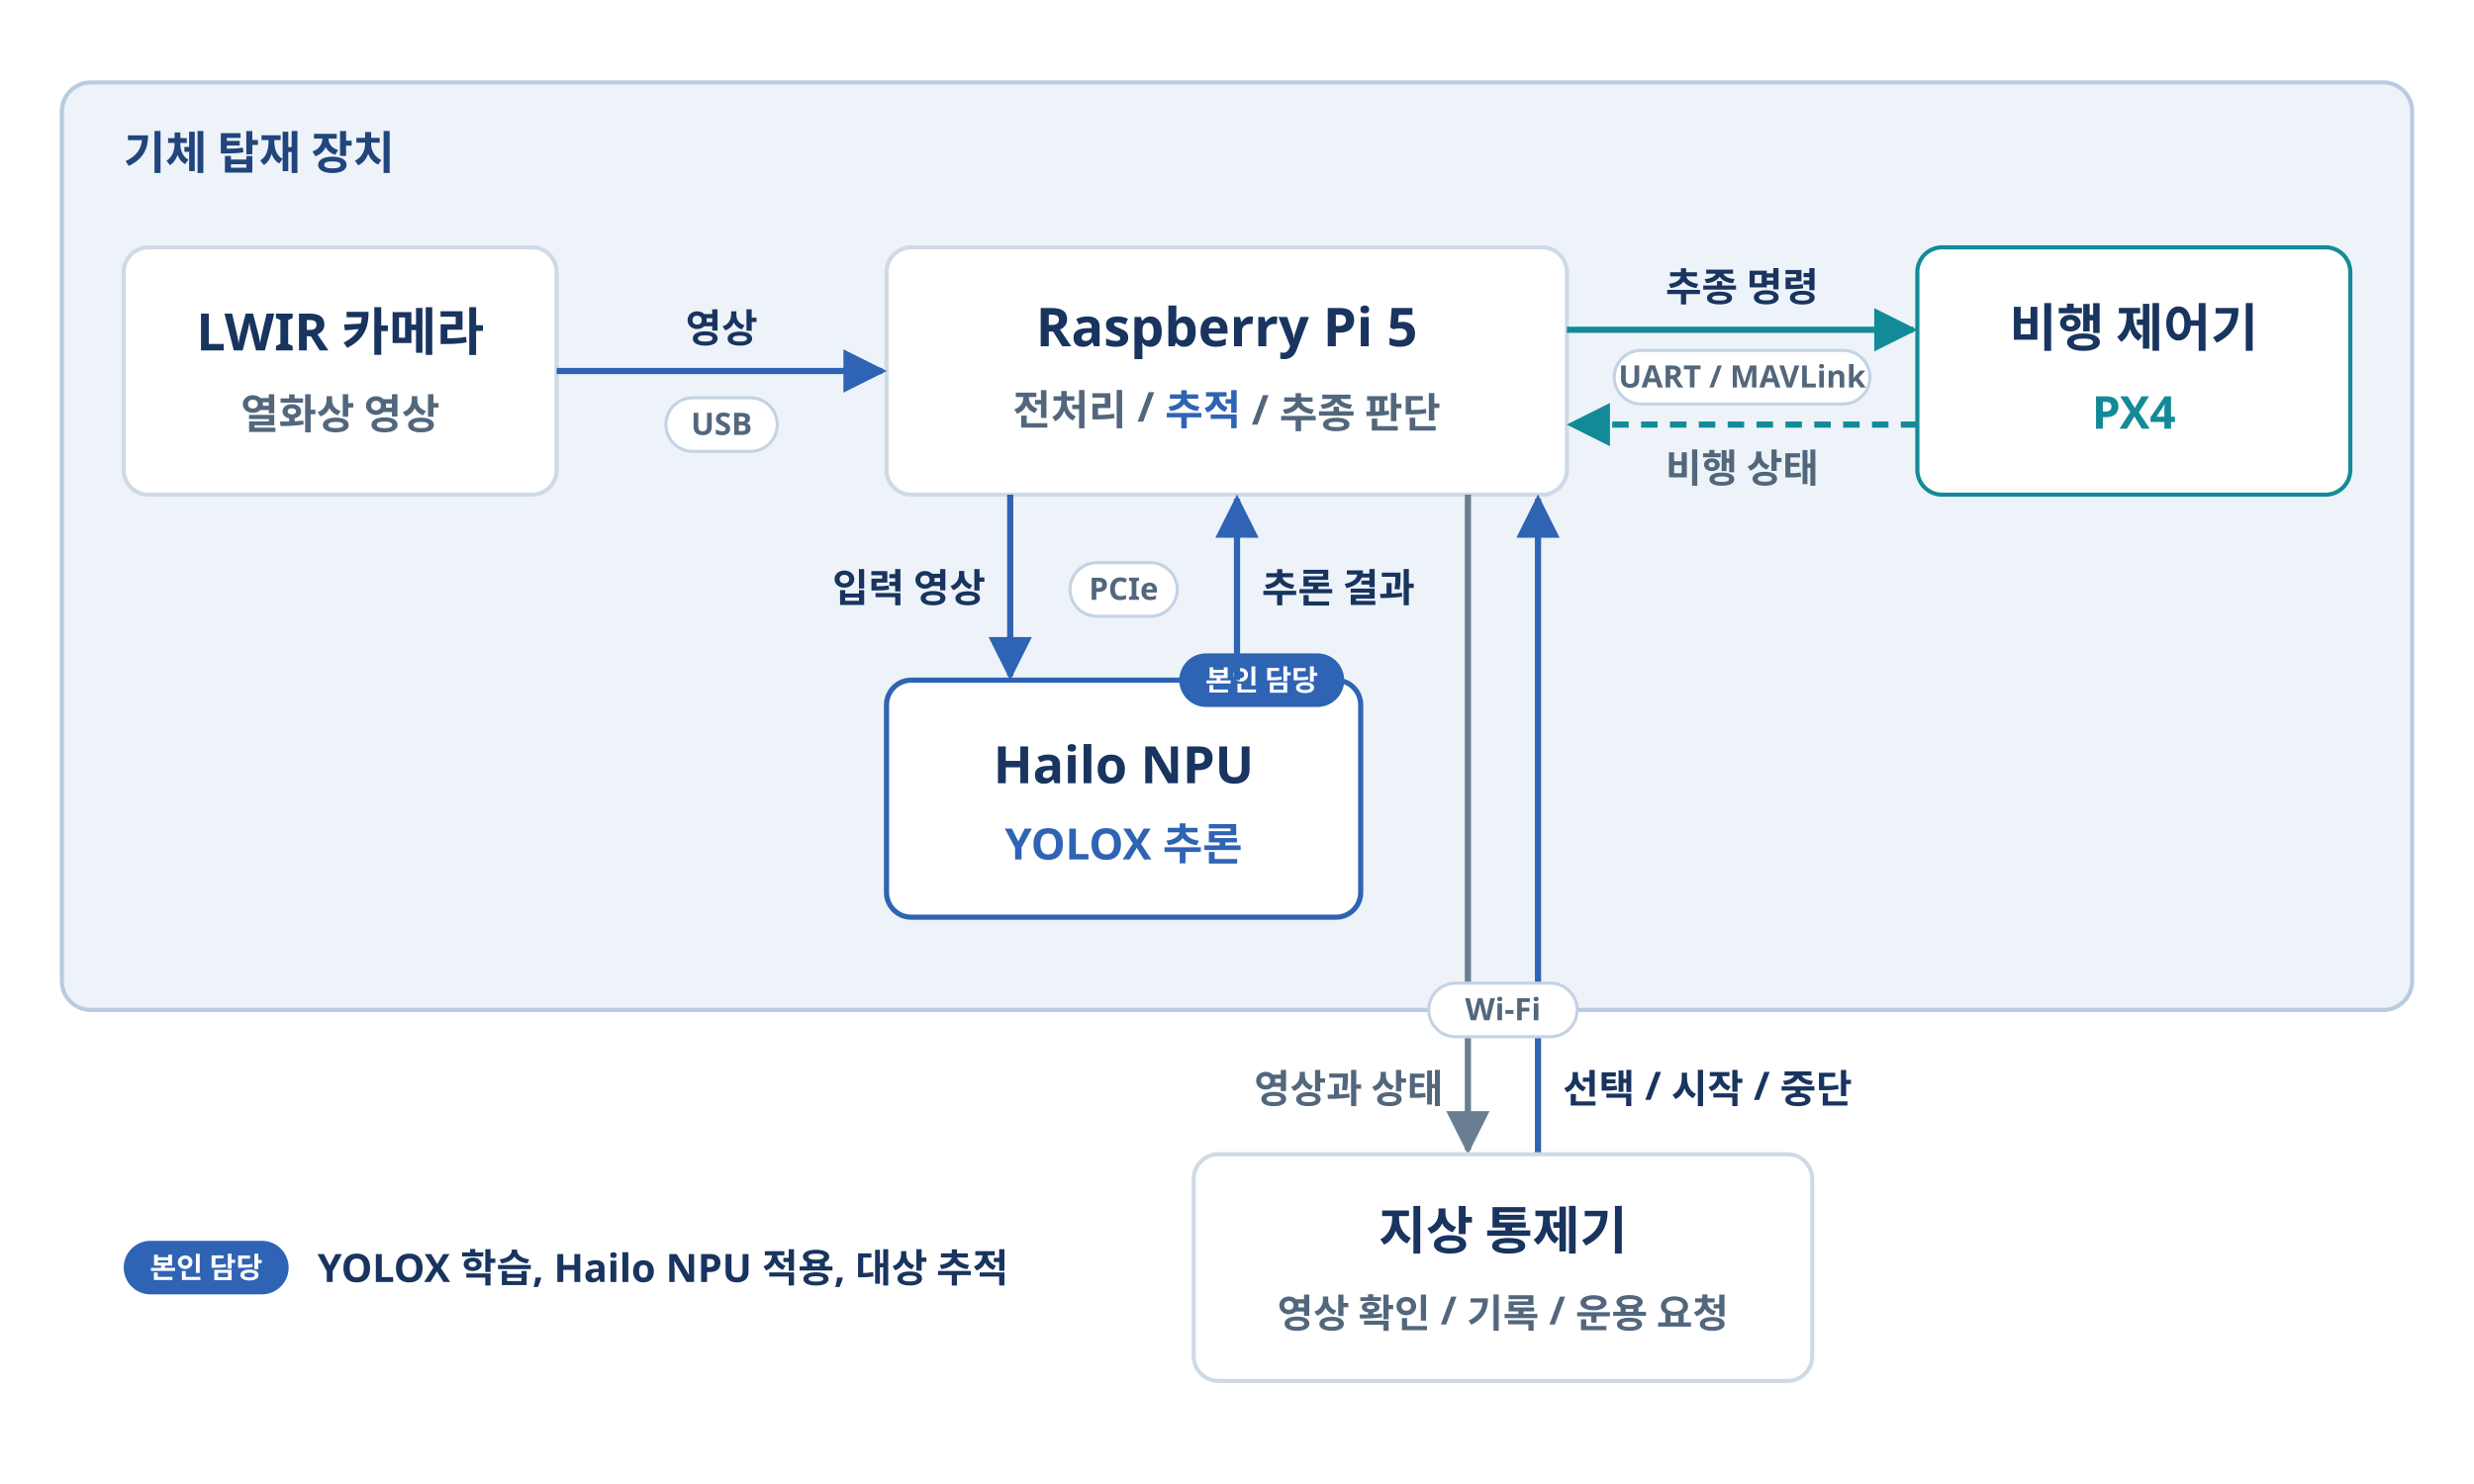
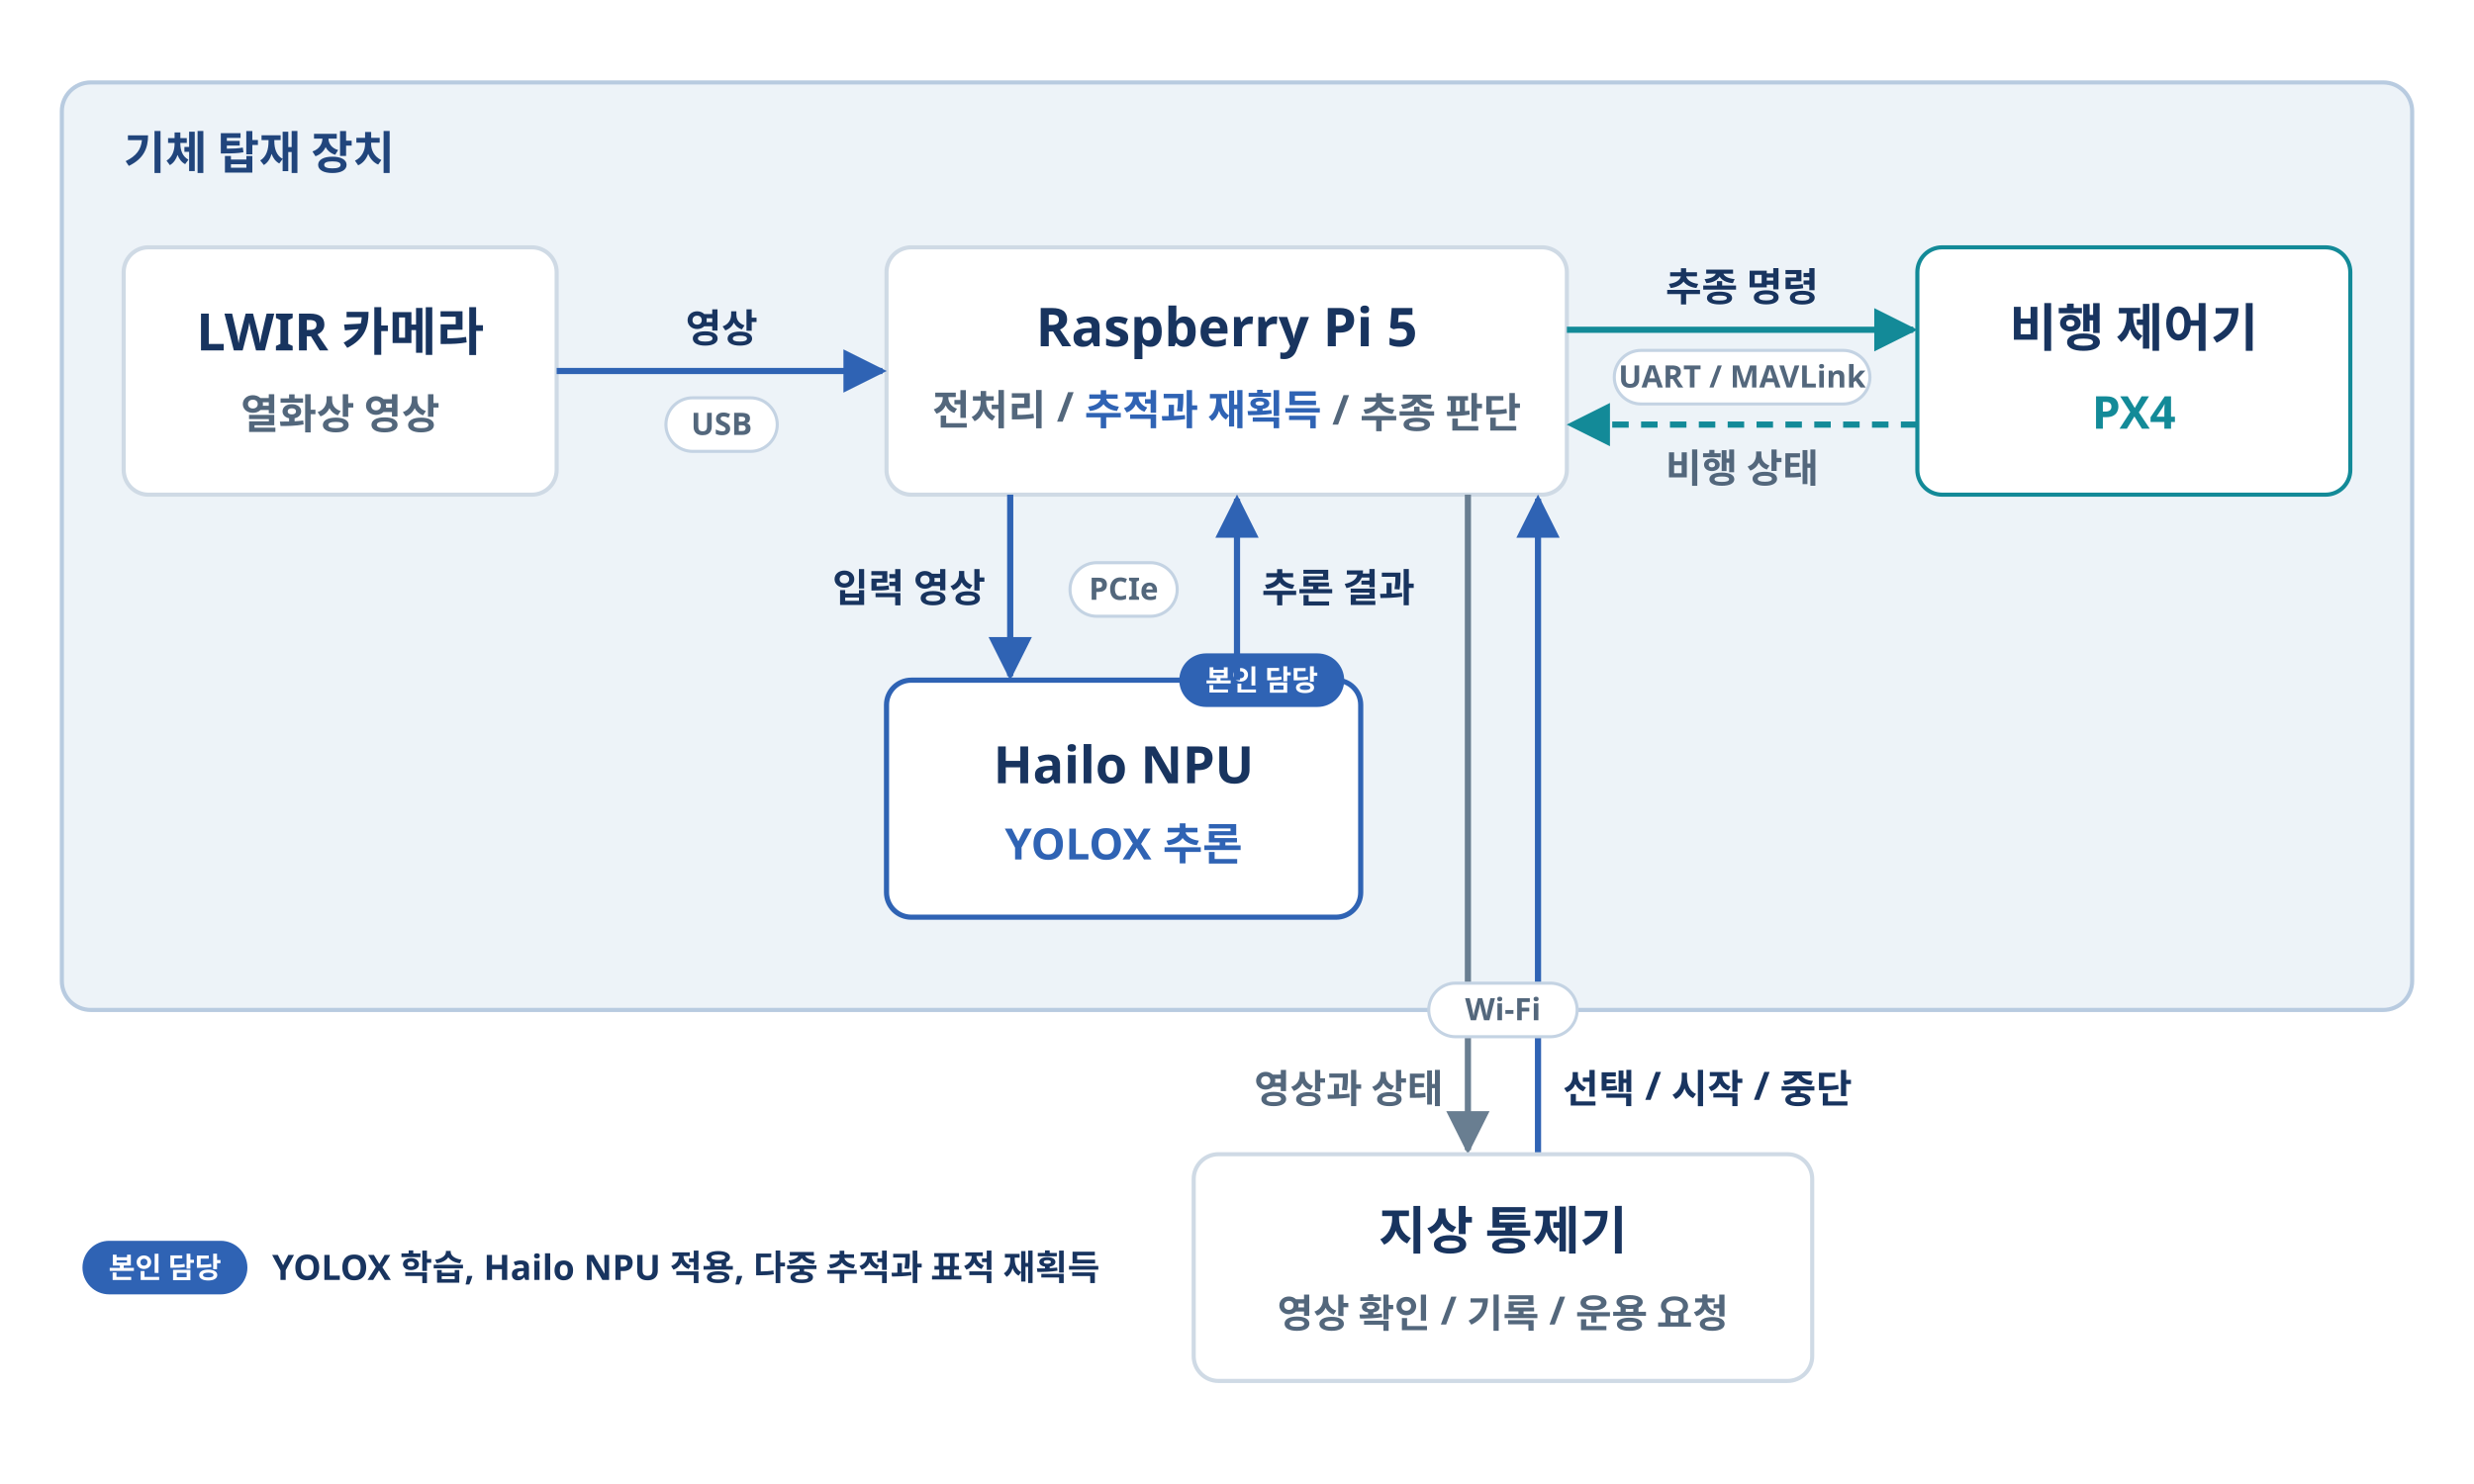
<svg xmlns="http://www.w3.org/2000/svg" width="1200" height="720" viewBox="0 0 1200 720" role="img" aria-labelledby="title desc">
  <defs>
    <marker id="blue" viewBox="0 0 10 10" refX="9" refY="5" markerWidth="7" markerHeight="7" orient="auto">
      <path d="M0 0 10 5 0 10Z" fill="#2f63b4" />
    </marker>
    <marker id="teal" viewBox="0 0 10 10" refX="9" refY="5" markerWidth="7" markerHeight="7" orient="auto">
      <path d="M0 0 10 5 0 10Z" fill="#138a98" />
    </marker>
    <marker id="gray" viewBox="0 0 10 10" refX="9" refY="5" markerWidth="7" markerHeight="7" orient="auto">
      <path d="M0 0 10 5 0 10Z" fill="#697e91" />
    </marker>
  </defs>
  <style>text{font-family:Pretendard,"Noto Sans KR","Malgun Gothic",sans-serif;font-weight:650}.pill{fill:#fff;stroke:#c4d3e3;stroke-width:1.5}.pill-text{font-size:15px;fill:#53677c;font-weight:700}.label{font-size:19px;fill:#18345f}.sub{font-size:20px;fill:#53677c}</style>
  <rect width="1200" height="720" fill="#fff" />
  <rect x="30" y="40" width="1140" height="450" rx="14" fill="#edf3f8" stroke="#b8cbe0" stroke-width="2" />
  <text x="60" y="82" font-size="22" fill="#21457c">기체 탑재 장치</text>
  <rect x="60" y="120" width="210" height="120" rx="12" fill="#fff" stroke="#cfdae5" stroke-width="2" />
  <text x="165" y="170" text-anchor="middle" font-size="25" fill="#18345f">LWIR 카메라</text>
  <text x="165" y="208" text-anchor="middle" class="sub">열화상 영상</text>
  <rect x="430" y="120" width="330" height="120" rx="12" fill="#fff" stroke="#cfdae5" stroke-width="2" />
  <text x="595" y="168" text-anchor="middle" font-size="26" fill="#18345f">Raspberry Pi 5</text>
-   <text x="595" y="206" text-anchor="middle" class="sub">전처리 / <tspan fill="#2f63b4" font-weight="800">추적</tspan> / 추종 판단</text>
+   <text x="595" y="206" text-anchor="middle" class="sub">전처리 / <tspan fill="#2f63b4" font-weight="800">추적과 재획득</tspan> / 추종 판단</text>
  <rect x="930" y="120" width="210" height="120" rx="12" fill="#fff" stroke="#138a98" stroke-width="2" />
  <text x="1035" y="168" text-anchor="middle" font-size="25" fill="#18345f">비행 제어기</text>
  <text x="1035" y="208" text-anchor="middle" font-size="22" fill="#138a98">PX4</text>
  <rect x="430" y="330" width="230" height="115" rx="12" fill="#fff" stroke="#2f63b4" stroke-width="2.5" />
  <text x="545" y="380" text-anchor="middle" font-size="25" fill="#18345f">Hailo NPU</text>
  <text x="545" y="417" text-anchor="middle" font-size="21" fill="#2f63b4">YOLOX 추론</text>
  <rect x="572" y="317" width="80" height="26" rx="13" fill="#2f63b4" />
  <text x="612" y="335" text-anchor="middle" font-size="14" fill="#fff">본인 담당</text>
  <path d="M270 180H428" fill="none" stroke="#2f63b4" stroke-width="3" marker-end="url(#blue)" />
  <text x="350" y="166" text-anchor="middle" class="label">영상</text>
  <rect x="323" y="193" width="54" height="26" rx="13" class="pill" />
  <text x="350" y="211" text-anchor="middle" class="pill-text">USB</text>
  <path d="M760 160H928" fill="none" stroke="#138a98" stroke-width="3" marker-end="url(#teal)" />
  <path d="M930 206H762" fill="none" stroke="#138a98" stroke-width="3" stroke-dasharray="8 6" marker-end="url(#teal)" />
  <text x="845" y="146" text-anchor="middle" class="label">추종 명령</text>
  <text x="845" y="234" text-anchor="middle" font-size="19" fill="#53677c">비행 상태</text>
  <rect x="783" y="170" width="124" height="26" rx="13" class="pill" />
  <text x="845" y="188" text-anchor="middle" class="pill-text">UART / MAVLink</text>
  <path d="M490 240V328" fill="none" stroke="#2f63b4" stroke-width="3" marker-end="url(#blue)" />
  <path d="M600 330V242" fill="none" stroke="#2f63b4" stroke-width="3" marker-end="url(#blue)" />
  <text x="478" y="292" text-anchor="end" class="label">입력 영상</text>
  <text x="612" y="292" text-anchor="start" class="label">추론 결과</text>
  <rect x="519" y="273" width="52" height="26" rx="13" class="pill" />
  <text x="545" y="291" text-anchor="middle" class="pill-text">PCIe</text>
  <path d="M712 240V558" fill="none" stroke="#697e91" stroke-width="3" marker-end="url(#gray)" />
  <path d="M746 560V242" fill="none" stroke="#2f63b4" stroke-width="3" marker-end="url(#blue)" />
  <rect x="693" y="477" width="72" height="26" rx="13" class="pill" />
  <text x="729" y="495" text-anchor="middle" class="pill-text">Wi-Fi</text>
  <text x="700" y="535" text-anchor="end" font-size="19" fill="#53677c">영상과 상태</text>
  <text x="758" y="535" text-anchor="start" class="label">선택 / 시작 / 중단</text>
  <rect x="579" y="560" width="300" height="110" rx="12" fill="#fff" stroke="#cfdae5" stroke-width="2" />
  <text x="729" y="606" text-anchor="middle" font-size="25" fill="#18345f">지상 통제기</text>
  <text x="729" y="644" text-anchor="middle" font-size="19" fill="#53677c">영상 확인 / 기록 / 운용 요청</text>
-   <rect x="60" y="602" width="80" height="26" rx="13" fill="#2f63b4" />
-   <text x="100" y="620" text-anchor="middle" font-size="14" fill="#fff">본인 담당</text>
-   <text x="154" y="622" text-anchor="start" font-size="19" fill="#18345f">YOLOX 학습, Hailo NPU 적용, 대상 추적</text>
+   <rect x="40" y="602" width="80" height="26" rx="13" fill="#2f63b4" />
+   <text x="80" y="620" text-anchor="middle" font-size="14" fill="#fff">본인 담당</text>
+   <text x="132" y="621" text-anchor="start" font-size="17" fill="#18345f">YOLOX 학습, Hailo NPU 적용, 다중 추적과 표적 재획득</text>
</svg>
